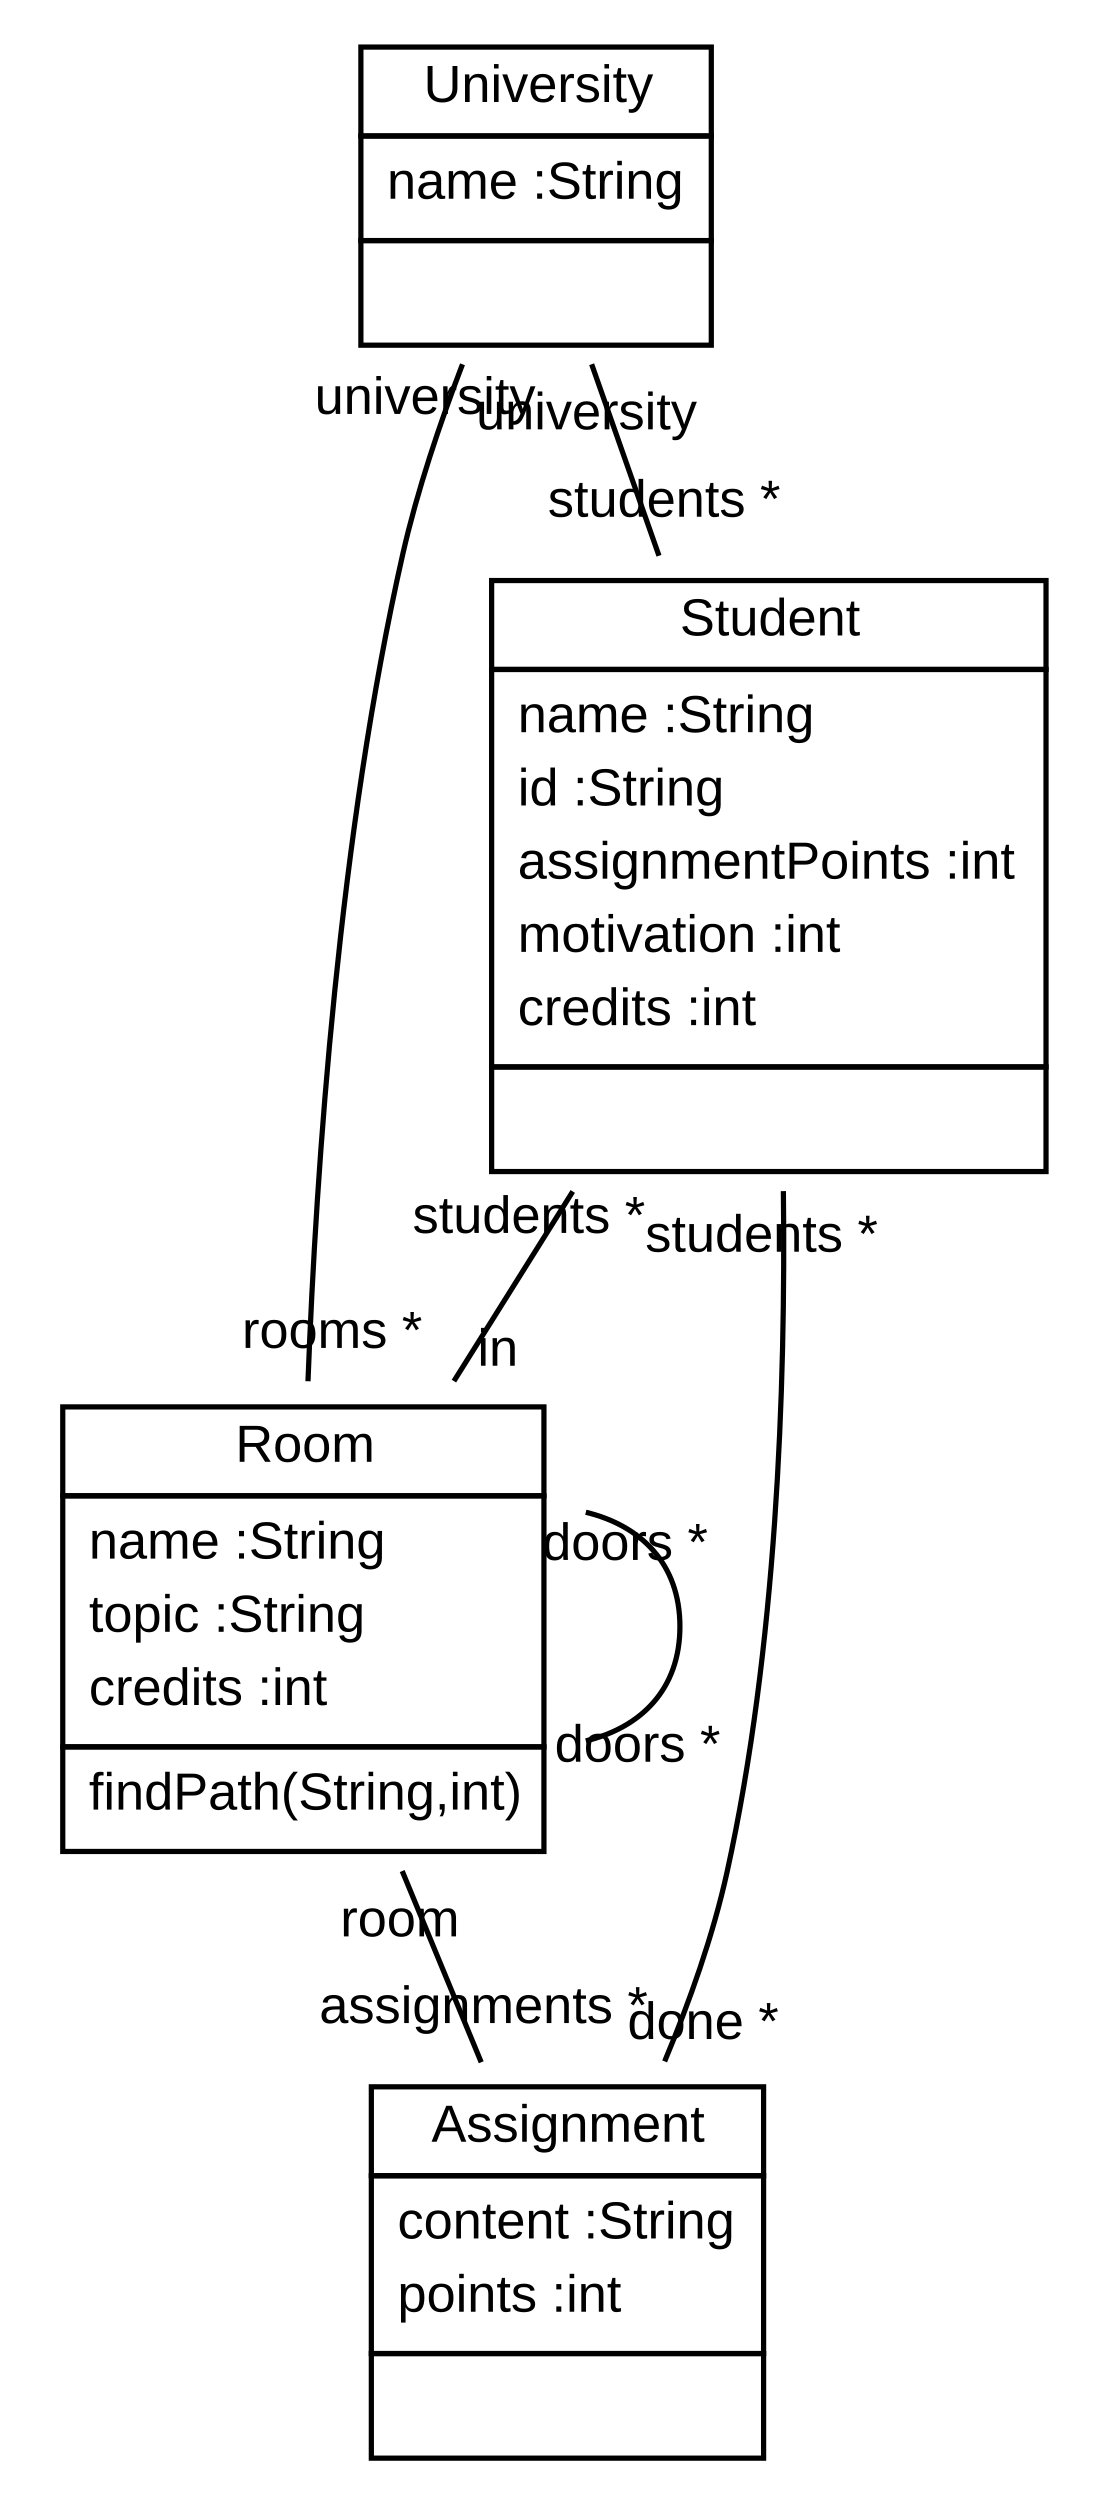
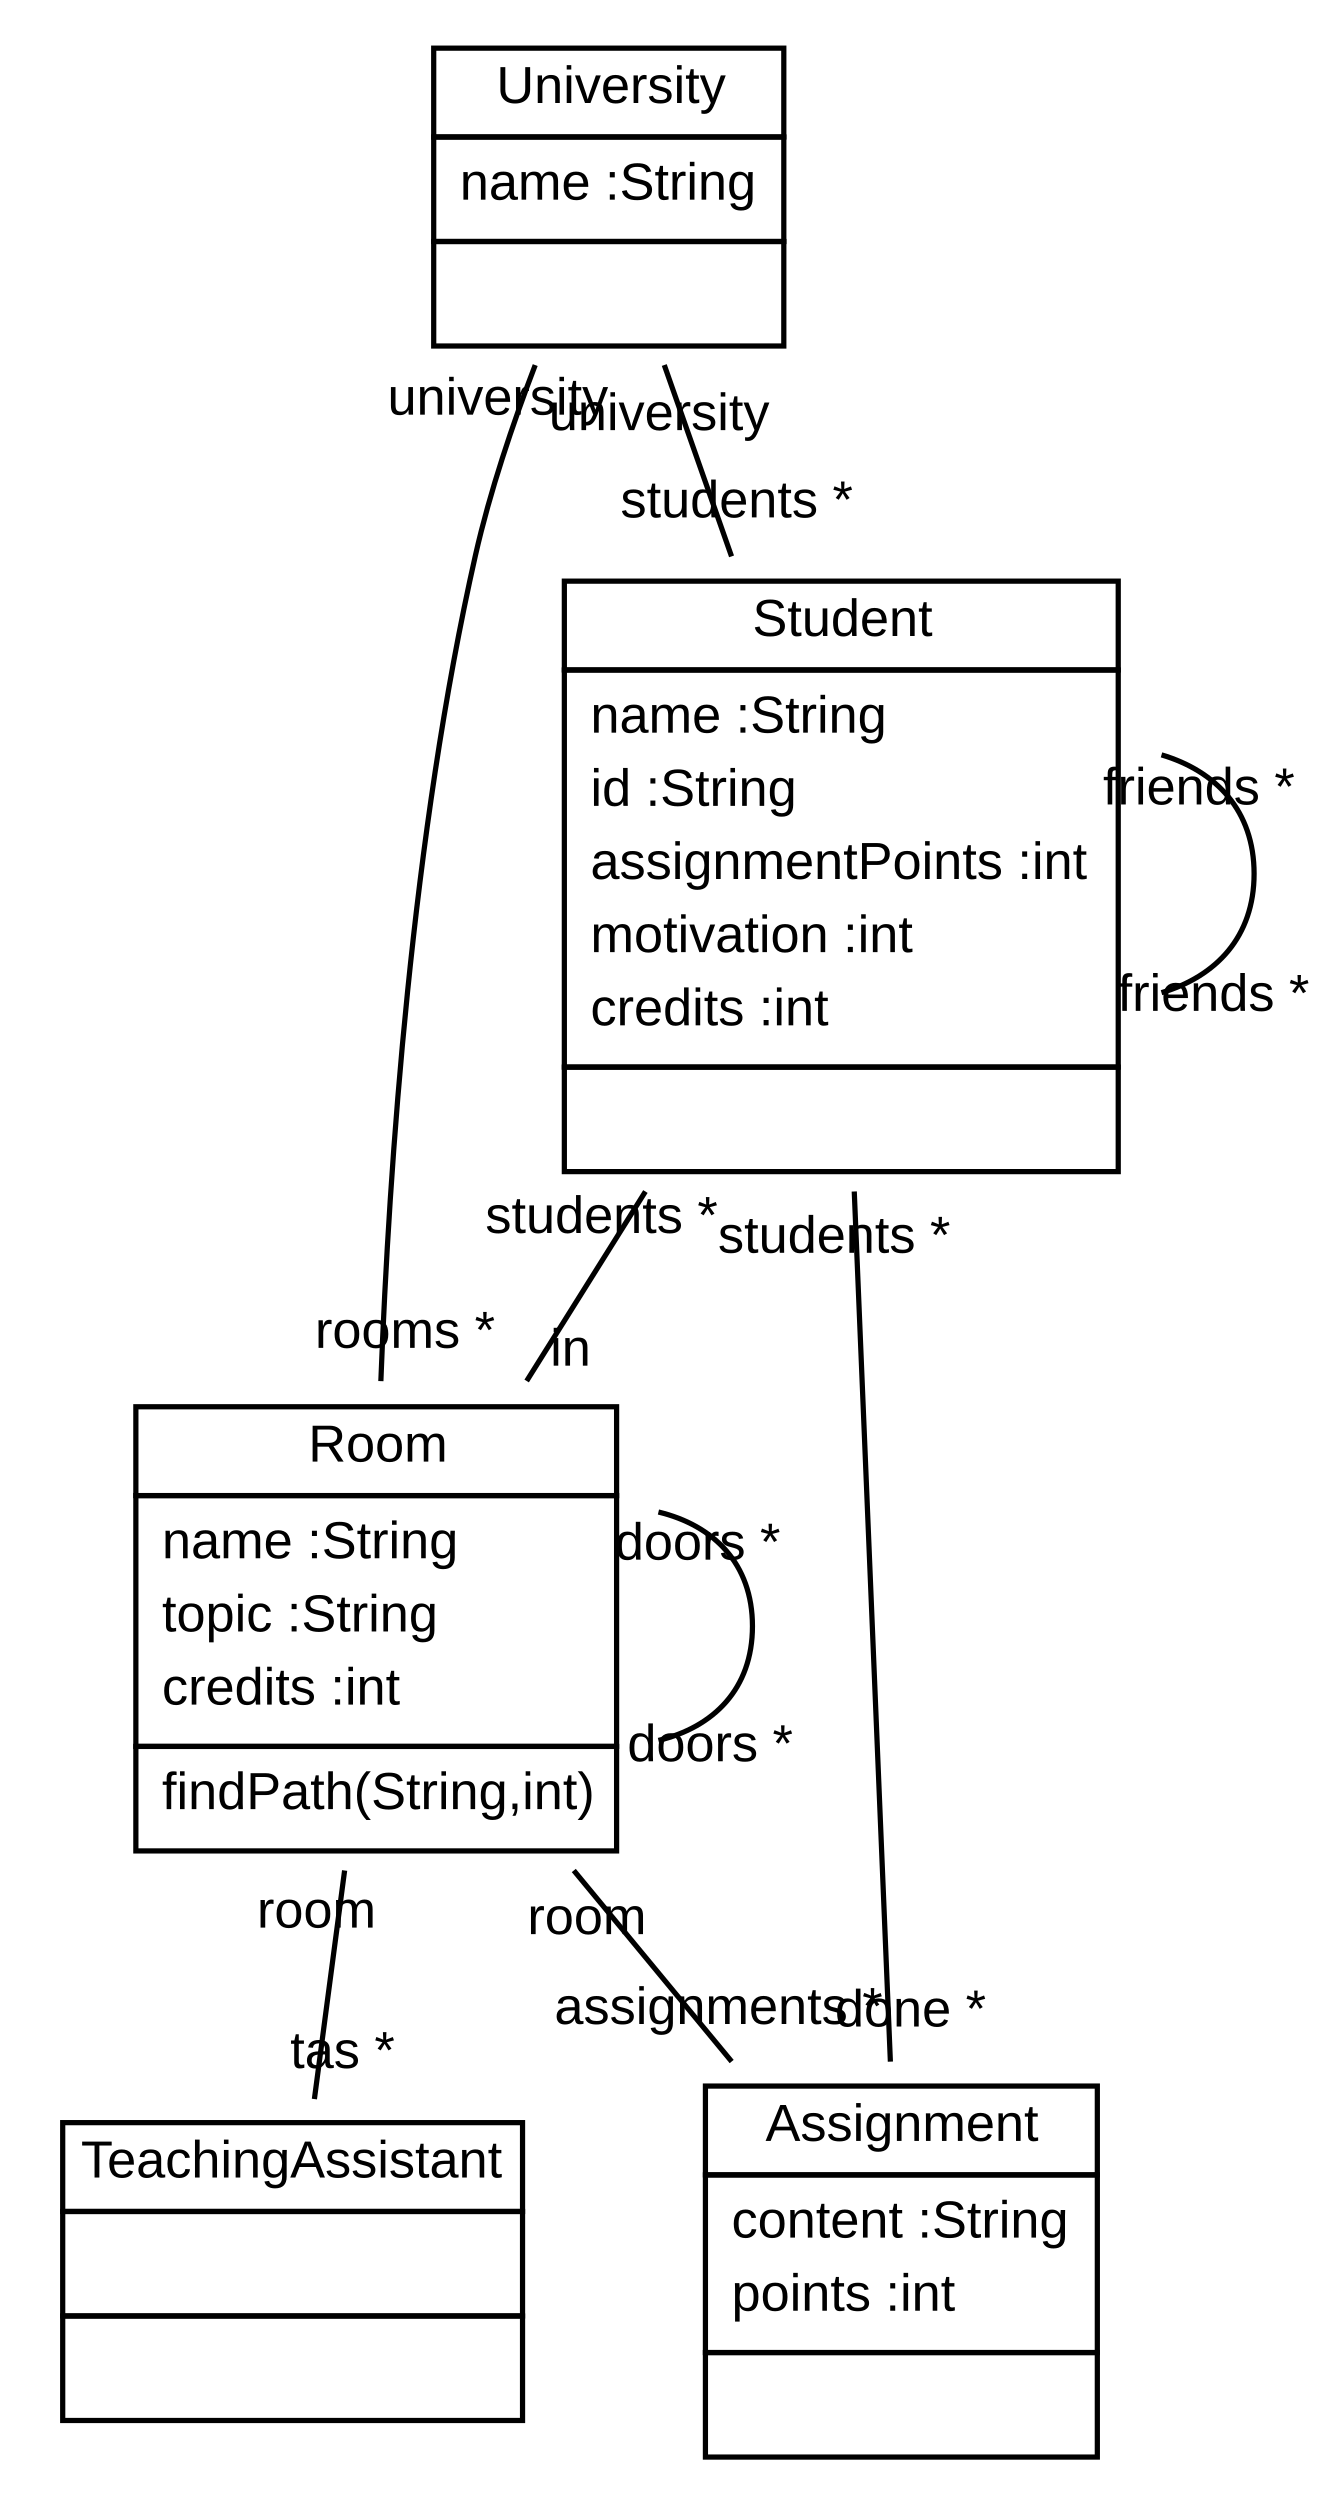
- <svg xmlns="http://www.w3.org/2000/svg" xmlns:xlink="http://www.w3.org/1999/xlink" width="212pt" height="478pt" viewBox="0.00 0.00 212.00 478.00">
+ <svg xmlns="http://www.w3.org/2000/svg" xmlns:xlink="http://www.w3.org/1999/xlink" width="254pt" height="478pt" viewBox="0.00 0.00 254.23 478.00">
  <g id="graph1" class="graph" transform="scale(1 1) rotate(0) translate(4 474)">
-     <polygon fill="white" stroke="white" points="-4,5 -4,-474 209,-474 209,5 -4,5" />
+     <polygon fill="white" stroke="white" points="-4,5 -4,-474 251.23,-474 251.23,5 -4,5" />
    <g id="node1" class="node">
      <a xlink:href="../examples/org/sdmlib/examples/studyrightWithAssignments/University.java" xlink:title="&lt;TABLE&gt;">
-         <polygon fill="none" stroke="black" points="65,-448 65,-465 132,-465 132,-448 65,-448" />
-         <text text-anchor="start" x="77" y="-454.5" font-family="Arial" font-size="10.00">University</text>
+         <polygon fill="none" stroke="black" points="79,-448 79,-465 146,-465 146,-448 79,-448" />
+         <text text-anchor="start" x="91" y="-454.5" font-family="Arial" font-size="10.00">University</text>
      </a>
-       <polygon fill="none" stroke="black" points="65,-428 65,-448 132,-448 132,-428 65,-428" />
-       <text text-anchor="start" x="70" y="-436" font-family="Arial" font-size="10.00">name :String</text>
-       <polygon fill="none" stroke="black" points="65,-408 65,-428 132,-428 132,-408 65,-408" />
-       <text text-anchor="start" x="96.5" y="-416" font-family="Arial" font-size="10.00"> </text>
+       <polygon fill="none" stroke="black" points="79,-428 79,-448 146,-448 146,-428 79,-428" />
+       <text text-anchor="start" x="84" y="-436" font-family="Arial" font-size="10.00">name :String</text>
+       <polygon fill="none" stroke="black" points="79,-408 79,-428 146,-428 146,-408 79,-408" />
+       <text text-anchor="start" x="110.5" y="-416" font-family="Arial" font-size="10.00"> </text>
    </g>
    <g id="node2" class="node">
      <a xlink:href="../examples/org/sdmlib/examples/studyrightWithAssignments/Student.java" xlink:title="&lt;TABLE&gt;">
-         <polygon fill="none" stroke="black" points="90,-346 90,-363 196,-363 196,-346 90,-346" />
-         <text text-anchor="start" x="126" y="-352.5" font-family="Arial" font-size="10.00">Student</text>
+         <polygon fill="none" stroke="black" points="104,-346 104,-363 210,-363 210,-346 104,-346" />
+         <text text-anchor="start" x="140" y="-352.5" font-family="Arial" font-size="10.00">Student</text>
      </a>
-       <polygon fill="none" stroke="black" points="90,-270 90,-346 196,-346 196,-270 90,-270" />
-       <text text-anchor="start" x="95" y="-334" font-family="Arial" font-size="10.00">name :String</text>
-       <text text-anchor="start" x="95" y="-320" font-family="Arial" font-size="10.00">id :String</text>
-       <text text-anchor="start" x="95" y="-306" font-family="Arial" font-size="10.00">assignmentPoints :int</text>
-       <text text-anchor="start" x="95" y="-292" font-family="Arial" font-size="10.00">motivation :int</text>
-       <text text-anchor="start" x="95" y="-278" font-family="Arial" font-size="10.00">credits :int</text>
-       <polygon fill="none" stroke="black" points="90,-250 90,-270 196,-270 196,-250 90,-250" />
-       <text text-anchor="start" x="141" y="-258" font-family="Arial" font-size="10.00"> </text>
+       <polygon fill="none" stroke="black" points="104,-270 104,-346 210,-346 210,-270 104,-270" />
+       <text text-anchor="start" x="109" y="-334" font-family="Arial" font-size="10.00">name :String</text>
+       <text text-anchor="start" x="109" y="-320" font-family="Arial" font-size="10.00">id :String</text>
+       <text text-anchor="start" x="109" y="-306" font-family="Arial" font-size="10.00">assignmentPoints :int</text>
+       <text text-anchor="start" x="109" y="-292" font-family="Arial" font-size="10.00">motivation :int</text>
+       <text text-anchor="start" x="109" y="-278" font-family="Arial" font-size="10.00">credits :int</text>
+       <polygon fill="none" stroke="black" points="104,-250 104,-270 210,-270 210,-250 104,-250" />
+       <text text-anchor="start" x="155" y="-258" font-family="Arial" font-size="10.00"> </text>
    </g>
    <g id="edge2" class="edge">
-       <path fill="none" stroke="black" d="M109.124,-404.36C113.028,-393.255 117.552,-380.386 121.998,-367.74" />
-       <text text-anchor="middle" x="122.979" y="-375.192" font-family="Arial" font-size="10.00">students *</text>
-       <text text-anchor="middle" x="108.143" y="-391.908" font-family="Arial" font-size="10.00">university</text>
+       <path fill="none" stroke="black" d="M123.124,-404.36C127.028,-393.255 131.552,-380.386 135.998,-367.74" />
+       <text text-anchor="middle" x="136.979" y="-375.192" font-family="Arial" font-size="10.00">students *</text>
+       <text text-anchor="middle" x="122.143" y="-391.908" font-family="Arial" font-size="10.00">university</text>
    </g>
    <g id="node3" class="node">
      <a xlink:href="../examples/org/sdmlib/examples/studyrightWithAssignments/Room.java" xlink:title="&lt;TABLE&gt;">
-         <polygon fill="none" stroke="black" points="8,-188 8,-205 100,-205 100,-188 8,-188" />
-         <text text-anchor="start" x="41" y="-194.5" font-family="Arial" font-size="10.00">Room</text>
+         <polygon fill="none" stroke="black" points="22,-188 22,-205 114,-205 114,-188 22,-188" />
+         <text text-anchor="start" x="55" y="-194.5" font-family="Arial" font-size="10.00">Room</text>
      </a>
-       <polygon fill="none" stroke="black" points="8,-140 8,-188 100,-188 100,-140 8,-140" />
-       <text text-anchor="start" x="13" y="-176" font-family="Arial" font-size="10.00">name :String</text>
-       <text text-anchor="start" x="13" y="-162" font-family="Arial" font-size="10.00">topic :String</text>
-       <text text-anchor="start" x="13" y="-148" font-family="Arial" font-size="10.00">credits :int</text>
-       <polygon fill="none" stroke="black" points="8,-120 8,-140 100,-140 100,-120 8,-120" />
-       <text text-anchor="start" x="13" y="-128" font-family="Arial" font-size="10.00">findPath(String,int)</text>
+       <polygon fill="none" stroke="black" points="22,-140 22,-188 114,-188 114,-140 22,-140" />
+       <text text-anchor="start" x="27" y="-176" font-family="Arial" font-size="10.00">name :String</text>
+       <text text-anchor="start" x="27" y="-162" font-family="Arial" font-size="10.00">topic :String</text>
+       <text text-anchor="start" x="27" y="-148" font-family="Arial" font-size="10.00">credits :int</text>
+       <polygon fill="none" stroke="black" points="22,-120 22,-140 114,-140 114,-120 22,-120" />
+       <text text-anchor="start" x="27" y="-128" font-family="Arial" font-size="10.00">findPath(String,int)</text>
    </g>
    <g id="edge4" class="edge">
-       <path fill="none" stroke="black" d="M84.426,-404.347C80.111,-393.066 75.749,-380.145 73,-368 60.907,-314.574 56.488,-251.603 54.886,-209.905" />
-       <text text-anchor="middle" x="59.502" y="-216.276" font-family="Arial" font-size="10.00">rooms *</text>
-       <text text-anchor="middle" x="77.273" y="-394.859" font-family="Arial" font-size="10.00">university</text>
+       <path fill="none" stroke="black" d="M98.426,-404.347C94.111,-393.066 89.749,-380.145 87,-368 74.907,-314.574 70.488,-251.603 68.886,-209.905" />
+       <text text-anchor="middle" x="73.502" y="-216.276" font-family="Arial" font-size="10.00">rooms *</text>
+       <text text-anchor="middle" x="91.273" y="-394.859" font-family="Arial" font-size="10.00">university</text>
+     </g>
+     <g id="edge10" class="edge">
+       <path fill="none" stroke="black" d="M218.279,-329.755C228.747,-326.646 236,-319.061 236,-307 236,-294.939 228.747,-287.354 218.279,-284.245" />
+       <text text-anchor="middle" x="228.23" y="-280.759" font-family="Arial" font-size="10.00">friends *</text>
+       <text text-anchor="middle" x="225.431" y="-320.266" font-family="Arial" font-size="10.00">friends *</text>
    </g>
    <g id="edge8" class="edge">
-       <path fill="none" stroke="black" d="M105.514,-246.191C97.913,-234.063 90.032,-221.489 82.788,-209.932" />
-       <text text-anchor="middle" x="91.182" y="-212.867" font-family="Arial" font-size="10.00">in</text>
-       <text text-anchor="middle" x="97.12" y="-238.256" font-family="Arial" font-size="10.00">students *</text>
+       <path fill="none" stroke="black" d="M119.514,-246.191C111.913,-234.063 104.032,-221.489 96.788,-209.932" />
+       <text text-anchor="middle" x="105.182" y="-212.867" font-family="Arial" font-size="10.00">in</text>
+       <text text-anchor="middle" x="111.12" y="-238.256" font-family="Arial" font-size="10.00">students *</text>
+     </g>
+     <g id="node5" class="node">
+       <a xlink:href="../examples/org/sdmlib/examples/studyrightWithAssignments/Assignment.java" xlink:title="&lt;TABLE&gt;">
+         <polygon fill="none" stroke="black" points="131,-58 131,-75 206,-75 206,-58 131,-58" />
+         <text text-anchor="start" x="142.5" y="-64.5" font-family="Arial" font-size="10.00">Assignment</text>
+       </a>
+       <polygon fill="none" stroke="black" points="131,-24 131,-58 206,-58 206,-24 131,-24" />
+       <text text-anchor="start" x="136" y="-46" font-family="Arial" font-size="10.00">content :String</text>
+       <text text-anchor="start" x="136" y="-32" font-family="Arial" font-size="10.00">points :int</text>
+       <polygon fill="none" stroke="black" points="131,-4 131,-24 206,-24 206,-4 131,-4" />
+       <text text-anchor="start" x="166.5" y="-12" font-family="Arial" font-size="10.00"> </text>
+     </g>
+     <g id="edge16" class="edge">
+       <path fill="none" stroke="black" d="M159.482,-246.198C161.599,-195.212 164.579,-123.424 166.395,-79.672" />
+       <text text-anchor="middle" x="170.241" y="-86.402" font-family="Arial" font-size="10.00">done *</text>
+       <text text-anchor="middle" x="155.636" y="-234.468" font-family="Arial" font-size="10.00">students *</text>
+     </g>
+     <g id="edge6" class="edge">
+       <path fill="none" stroke="black" d="M122.007,-184.857C132.529,-182.319 140,-175.033 140,-163 140,-150.967 132.529,-143.681 122.007,-141.143" />
+       <text text-anchor="middle" x="131.896" y="-137.157" font-family="Arial" font-size="10.00">doors *</text>
+       <text text-anchor="middle" x="129.502" y="-175.737" font-family="Arial" font-size="10.00">doors *</text>
    </g>
    <g id="node4" class="node">
-       <a xlink:href="../examples/org/sdmlib/examples/studyrightWithAssignments/Assignment.java" xlink:title="&lt;TABLE&gt;">
-         <polygon fill="none" stroke="black" points="67,-58 67,-75 142,-75 142,-58 67,-58" />
-         <text text-anchor="start" x="78.5" y="-64.5" font-family="Arial" font-size="10.00">Assignment</text>
+       <a xlink:href="../examples/org/sdmlib/examples/studyrightWithAssignments/TeachingAssistant.java" xlink:title="&lt;TABLE&gt;">
+         <polygon fill="none" stroke="black" points="8,-51 8,-68 96,-68 96,-51 8,-51" />
+         <text text-anchor="start" x="11.5" y="-57.5" font-family="Arial" font-size="10.00">TeachingAssistant</text>
      </a>
-       <polygon fill="none" stroke="black" points="67,-24 67,-58 142,-58 142,-24 67,-24" />
-       <text text-anchor="start" x="72" y="-46" font-family="Arial" font-size="10.00">content :String</text>
-       <text text-anchor="start" x="72" y="-32" font-family="Arial" font-size="10.00">points :int</text>
-       <polygon fill="none" stroke="black" points="67,-4 67,-24 142,-24 142,-4 67,-4" />
-       <text text-anchor="start" x="102.5" y="-12" font-family="Arial" font-size="10.00"> </text>
+       <polygon fill="none" stroke="black" points="8,-31 8,-51 96,-51 96,-31 8,-31" />
+       <text text-anchor="start" x="50" y="-39" font-family="Arial" font-size="10.00"> </text>
+       <polygon fill="none" stroke="black" points="8,-11 8,-31 96,-31 96,-11 8,-11" />
+       <text text-anchor="start" x="50" y="-19" font-family="Arial" font-size="10.00"> </text>
    </g>
    <g id="edge12" class="edge">
-       <path fill="none" stroke="black" d="M145.782,-246.26C146.245,-208.489 144.455,-158.88 135,-116 132.33,-103.892 127.833,-91.246 123.08,-79.863" />
-       <text text-anchor="middle" x="130.431" y="-84.142" font-family="Arial" font-size="10.00">done *</text>
-       <text text-anchor="middle" x="141.607" y="-234.674" font-family="Arial" font-size="10.00">students *</text>
+       <path fill="none" stroke="black" d="M61.951,-116.255C60.022,-101.666 57.931,-85.857 56.167,-72.512" />
+       <text text-anchor="middle" x="61.545" y="-78.443" font-family="Arial" font-size="10.00">tas *</text>
+       <text text-anchor="middle" x="56.573" y="-105.324" font-family="Arial" font-size="10.00">room</text>
    </g>
-     <g id="edge6" class="edge">
-       <path fill="none" stroke="black" d="M108.007,-184.857C118.529,-182.319 126,-175.033 126,-163 126,-150.967 118.529,-143.681 108.007,-141.143" />
-       <text text-anchor="middle" x="117.896" y="-137.157" font-family="Arial" font-size="10.00">doors *</text>
-       <text text-anchor="middle" x="115.502" y="-175.737" font-family="Arial" font-size="10.00">doors *</text>
-     </g>
-     <g id="edge10" class="edge">
-       <path fill="none" stroke="black" d="M72.903,-116.255C77.881,-104.209 83.202,-91.331 88.01,-79.696" />
-       <text text-anchor="middle" x="88.455" y="-87.186" font-family="Arial" font-size="10.00">assignments *</text>
-       <text text-anchor="middle" x="72.458" y="-103.765" font-family="Arial" font-size="10.00">room</text>
+     <g id="edge14" class="edge">
+       <path fill="none" stroke="black" d="M105.806,-116.255C115.761,-104.209 126.404,-91.331 136.02,-79.696" />
+       <text text-anchor="middle" x="133.504" y="-86.874" font-family="Arial" font-size="10.00">assignments *</text>
+       <text text-anchor="middle" x="108.322" y="-104.077" font-family="Arial" font-size="10.00">room</text>
    </g>
  </g>
</svg>
